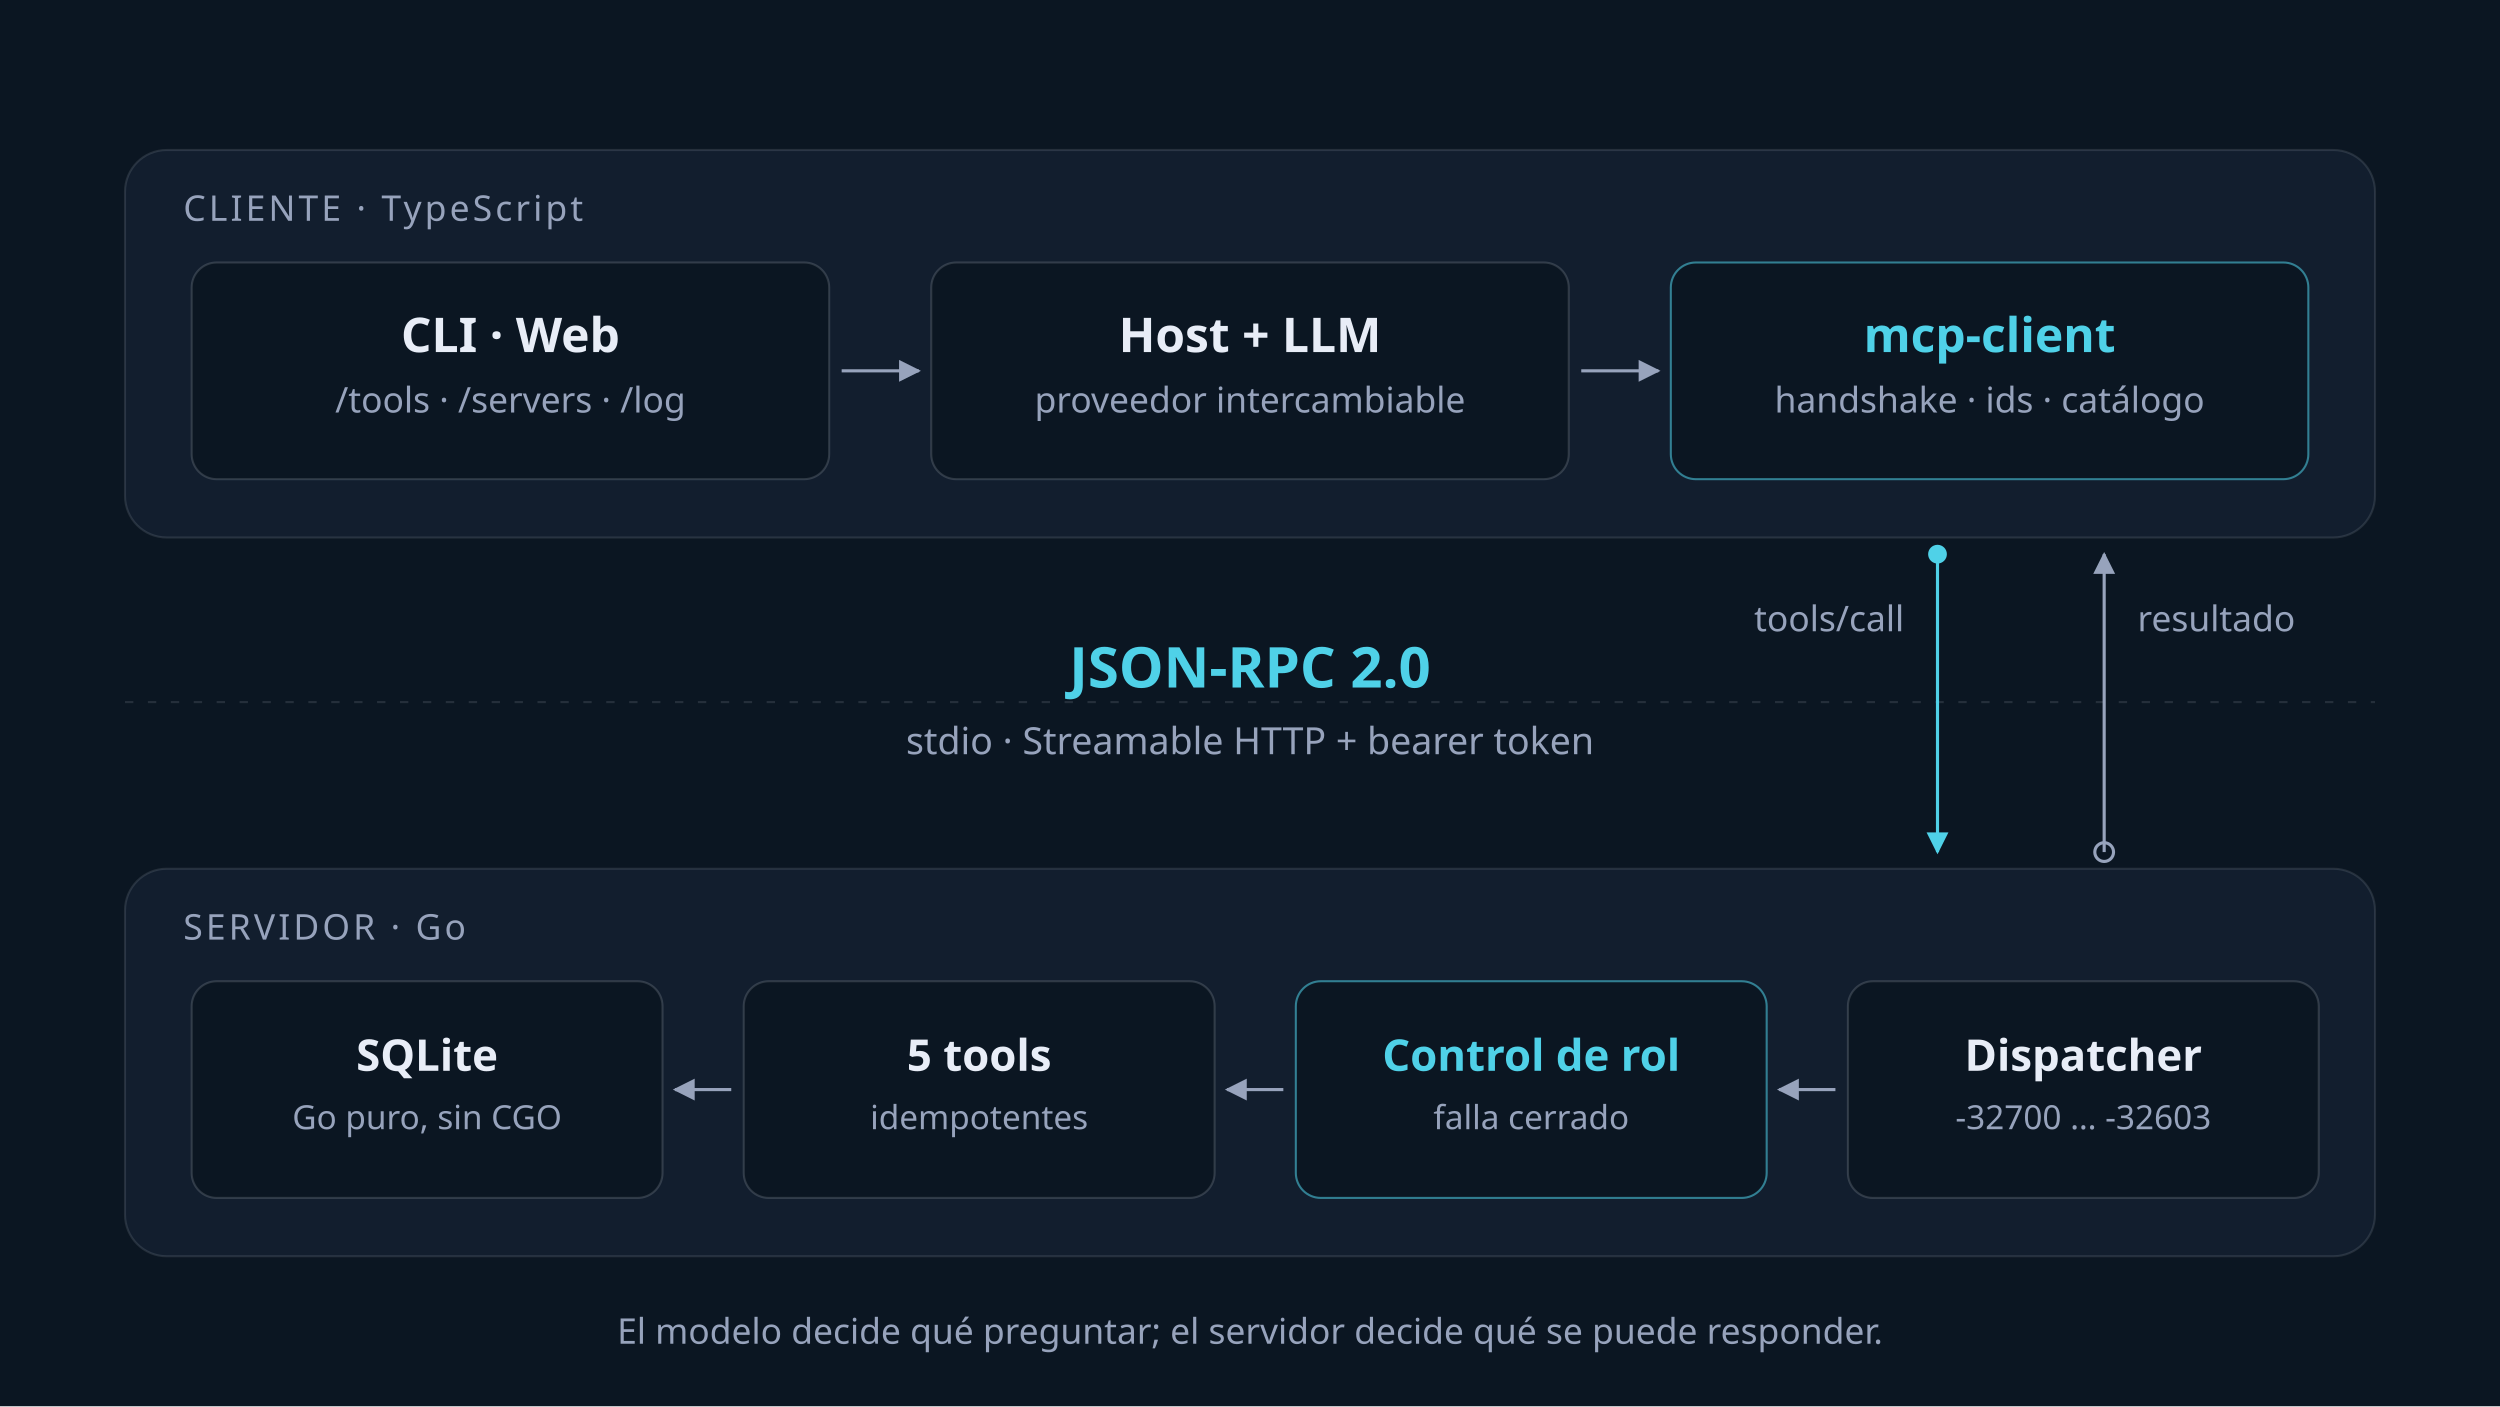
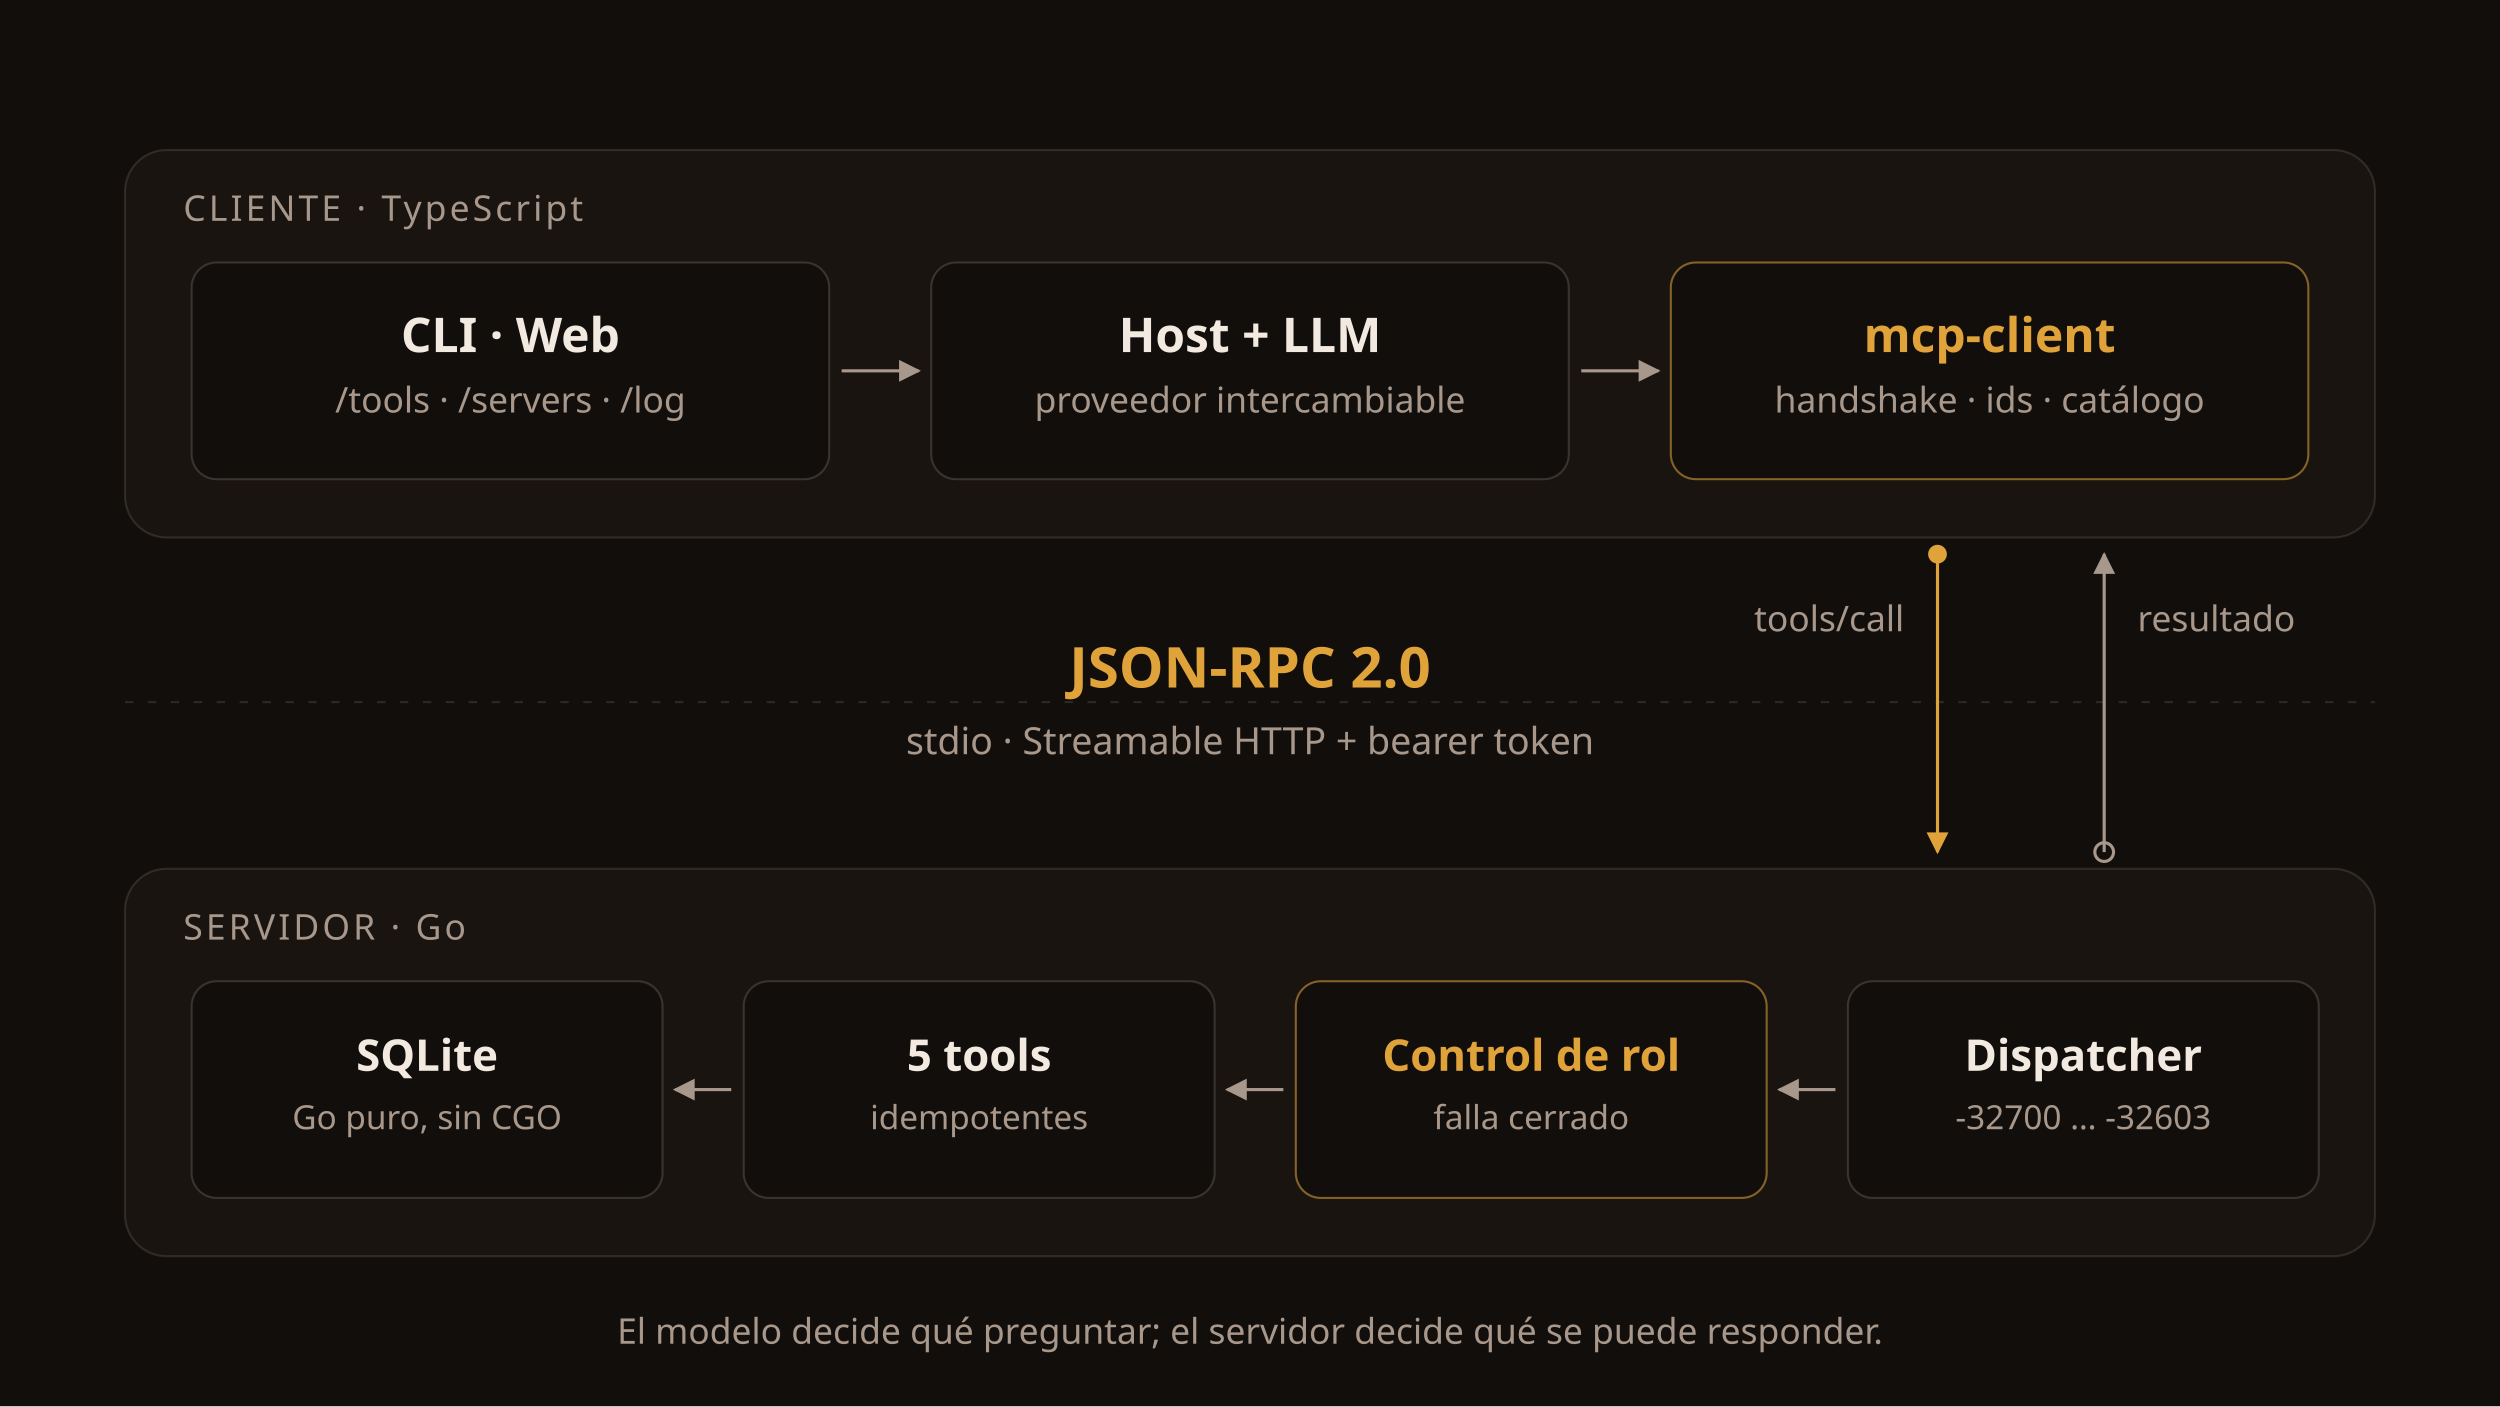
<svg xmlns="http://www.w3.org/2000/svg" viewBox="0 0 1200 675" width="1200" height="675" role="img" aria-label="Arquitectura del cliente y servidor MCP">
  <defs>
    <style>
      .t   { font-family: 'IBM Plex Sans', system-ui, sans-serif; }
-       .ink { fill: #E8EDF7; }
-       .dim { fill: #97A3BC; }
-       .sig { fill: #4FD1E8; }
+       .ink { fill: #F2EAE0; }
+       .dim { fill: #A8988B; }
+       .sig { fill: #E0A33A; }
    </style>
    <marker id="arrow" viewBox="0 0 10 10" refX="9" refY="5" markerWidth="7" markerHeight="7" orient="auto-start-reverse">
-       <path d="M0 0 L10 5 L0 10 z" fill="#4FD1E8" />
+       <path d="M0 0 L10 5 L0 10 z" fill="#E0A33A" />
    </marker>
    <marker id="arrowDim" viewBox="0 0 10 10" refX="9" refY="5" markerWidth="7" markerHeight="7" orient="auto-start-reverse">
-       <path d="M0 0 L10 5 L0 10 z" fill="#97A3BC" />
+       <path d="M0 0 L10 5 L0 10 z" fill="#A8988B" />
    </marker>
  </defs>
-   <rect width="1200" height="675" fill="#0B1622" />
-   <rect x="60" y="72" width="1080" height="186" rx="20" fill="#121E2E" stroke="#E8EDF7" stroke-opacity="0.12" />
+   <rect width="1200" height="675" fill="#120E0C" />
+   <rect x="60" y="72" width="1080" height="186" rx="20" fill="#1A1411" stroke="#F2EAE0" stroke-opacity="0.12" />
  <text class="t dim" x="88" y="106" font-size="17" letter-spacing="1.5">CLIENTE · TypeScript</text>
-   <rect x="92" y="126" width="306" height="104" rx="12" fill="#0B1622" stroke="#E8EDF7" stroke-opacity="0.16" />
+   <rect x="92" y="126" width="306" height="104" rx="12" fill="#120E0C" stroke="#F2EAE0" stroke-opacity="0.16" />
  <text class="t ink" x="245" y="169" font-size="23" font-weight="600" text-anchor="middle">CLI · Web</text>
  <text class="t dim" x="245" y="198" font-size="17" text-anchor="middle">/tools · /servers · /log</text>
-   <rect x="447" y="126" width="306" height="104" rx="12" fill="#0B1622" stroke="#E8EDF7" stroke-opacity="0.16" />
+   <rect x="447" y="126" width="306" height="104" rx="12" fill="#120E0C" stroke="#F2EAE0" stroke-opacity="0.16" />
  <text class="t ink" x="600" y="169" font-size="23" font-weight="600" text-anchor="middle">Host + LLM</text>
  <text class="t dim" x="600" y="198" font-size="17" text-anchor="middle">proveedor intercambiable</text>
-   <rect x="802" y="126" width="306" height="104" rx="12" fill="#0B1622" stroke="#4FD1E8" stroke-opacity="0.55" />
+   <rect x="802" y="126" width="306" height="104" rx="12" fill="#120E0C" stroke="#E0A33A" stroke-opacity="0.55" />
  <text class="t sig" x="955" y="169" font-size="23" font-weight="600" text-anchor="middle">mcp-client</text>
  <text class="t dim" x="955" y="198" font-size="17" text-anchor="middle">handshake · ids · catálogo</text>
-   <line x1="404" y1="178" x2="441" y2="178" stroke="#97A3BC" stroke-width="1.5" marker-end="url(#arrowDim)" />
-   <line x1="759" y1="178" x2="796" y2="178" stroke="#97A3BC" stroke-width="1.5" marker-end="url(#arrowDim)" />
-   <line x1="60" y1="337" x2="1140" y2="337" stroke="#E8EDF7" stroke-opacity="0.12" stroke-dasharray="4 7" />
+   <line x1="404" y1="178" x2="441" y2="178" stroke="#A8988B" stroke-width="1.5" marker-end="url(#arrowDim)" />
+   <line x1="759" y1="178" x2="796" y2="178" stroke="#A8988B" stroke-width="1.5" marker-end="url(#arrowDim)" />
+   <line x1="60" y1="337" x2="1140" y2="337" stroke="#F2EAE0" stroke-opacity="0.12" stroke-dasharray="4 7" />
  <text class="t sig" x="600" y="330" font-size="27" font-weight="600" text-anchor="middle">JSON-RPC 2.0</text>
  <text class="t dim" x="600" y="362" font-size="18" text-anchor="middle">stdio  ·  Streamable HTTP + bearer token</text>
-   <line x1="930" y1="266" x2="930" y2="409" stroke="#4FD1E8" stroke-width="1.5" marker-end="url(#arrow)" />
-   <circle cx="930" cy="266" r="4.5" fill="#4FD1E8" />
+   <line x1="930" y1="266" x2="930" y2="409" stroke="#E0A33A" stroke-width="1.5" marker-end="url(#arrow)" />
+   <circle cx="930" cy="266" r="4.5" fill="#E0A33A" />
  <text class="t dim" x="914" y="303" font-size="17" text-anchor="end">tools/call</text>
-   <line x1="1010" y1="409" x2="1010" y2="266" stroke="#97A3BC" stroke-width="1.5" marker-end="url(#arrowDim)" />
-   <circle cx="1010" cy="409" r="4.5" fill="none" stroke="#97A3BC" stroke-width="1.5" />
+   <line x1="1010" y1="409" x2="1010" y2="266" stroke="#A8988B" stroke-width="1.5" marker-end="url(#arrowDim)" />
+   <circle cx="1010" cy="409" r="4.5" fill="none" stroke="#A8988B" stroke-width="1.5" />
  <text class="t dim" x="1026" y="303" font-size="17">resultado</text>
-   <rect x="60" y="417" width="1080" height="186" rx="20" fill="#121E2E" stroke="#E8EDF7" stroke-opacity="0.12" />
+   <rect x="60" y="417" width="1080" height="186" rx="20" fill="#1A1411" stroke="#F2EAE0" stroke-opacity="0.12" />
  <text class="t dim" x="88" y="451" font-size="17" letter-spacing="1.5">SERVIDOR · Go</text>
-   <rect x="887" y="471" width="226" height="104" rx="12" fill="#0B1622" stroke="#E8EDF7" stroke-opacity="0.16" />
+   <rect x="887" y="471" width="226" height="104" rx="12" fill="#120E0C" stroke="#F2EAE0" stroke-opacity="0.16" />
  <text class="t ink" x="1000" y="514" font-size="21" font-weight="600" text-anchor="middle">Dispatcher</text>
  <text class="t dim" x="1000" y="542" font-size="16" text-anchor="middle">‑32700 … ‑32603</text>
-   <rect x="622" y="471" width="226" height="104" rx="12" fill="#0B1622" stroke="#4FD1E8" stroke-opacity="0.55" />
+   <rect x="622" y="471" width="226" height="104" rx="12" fill="#120E0C" stroke="#E0A33A" stroke-opacity="0.55" />
  <text class="t sig" x="735" y="514" font-size="21" font-weight="600" text-anchor="middle">Control de rol</text>
  <text class="t dim" x="735" y="542" font-size="16" text-anchor="middle">falla cerrado</text>
-   <rect x="357" y="471" width="226" height="104" rx="12" fill="#0B1622" stroke="#E8EDF7" stroke-opacity="0.16" />
+   <rect x="357" y="471" width="226" height="104" rx="12" fill="#120E0C" stroke="#F2EAE0" stroke-opacity="0.16" />
  <text class="t ink" x="470" y="514" font-size="21" font-weight="600" text-anchor="middle">5 tools</text>
  <text class="t dim" x="470" y="542" font-size="16" text-anchor="middle">idempotentes</text>
-   <rect x="92" y="471" width="226" height="104" rx="12" fill="#0B1622" stroke="#E8EDF7" stroke-opacity="0.16" />
+   <rect x="92" y="471" width="226" height="104" rx="12" fill="#120E0C" stroke="#F2EAE0" stroke-opacity="0.16" />
  <text class="t ink" x="205" y="514" font-size="21" font-weight="600" text-anchor="middle">SQLite</text>
  <text class="t dim" x="205" y="542" font-size="16" text-anchor="middle">Go puro, sin CGO</text>
-   <line x1="881" y1="523" x2="854" y2="523" stroke="#97A3BC" stroke-width="1.5" marker-end="url(#arrowDim)" />
-   <line x1="616" y1="523" x2="589" y2="523" stroke="#97A3BC" stroke-width="1.5" marker-end="url(#arrowDim)" />
-   <line x1="351" y1="523" x2="324" y2="523" stroke="#97A3BC" stroke-width="1.5" marker-end="url(#arrowDim)" />
+   <line x1="881" y1="523" x2="854" y2="523" stroke="#A8988B" stroke-width="1.5" marker-end="url(#arrowDim)" />
+   <line x1="616" y1="523" x2="589" y2="523" stroke="#A8988B" stroke-width="1.5" marker-end="url(#arrowDim)" />
+   <line x1="351" y1="523" x2="324" y2="523" stroke="#A8988B" stroke-width="1.5" marker-end="url(#arrowDim)" />
  <text class="t dim" x="600" y="645" font-size="17" text-anchor="middle">El modelo decide qué preguntar; el servidor decide qué se puede responder.</text>
</svg>
